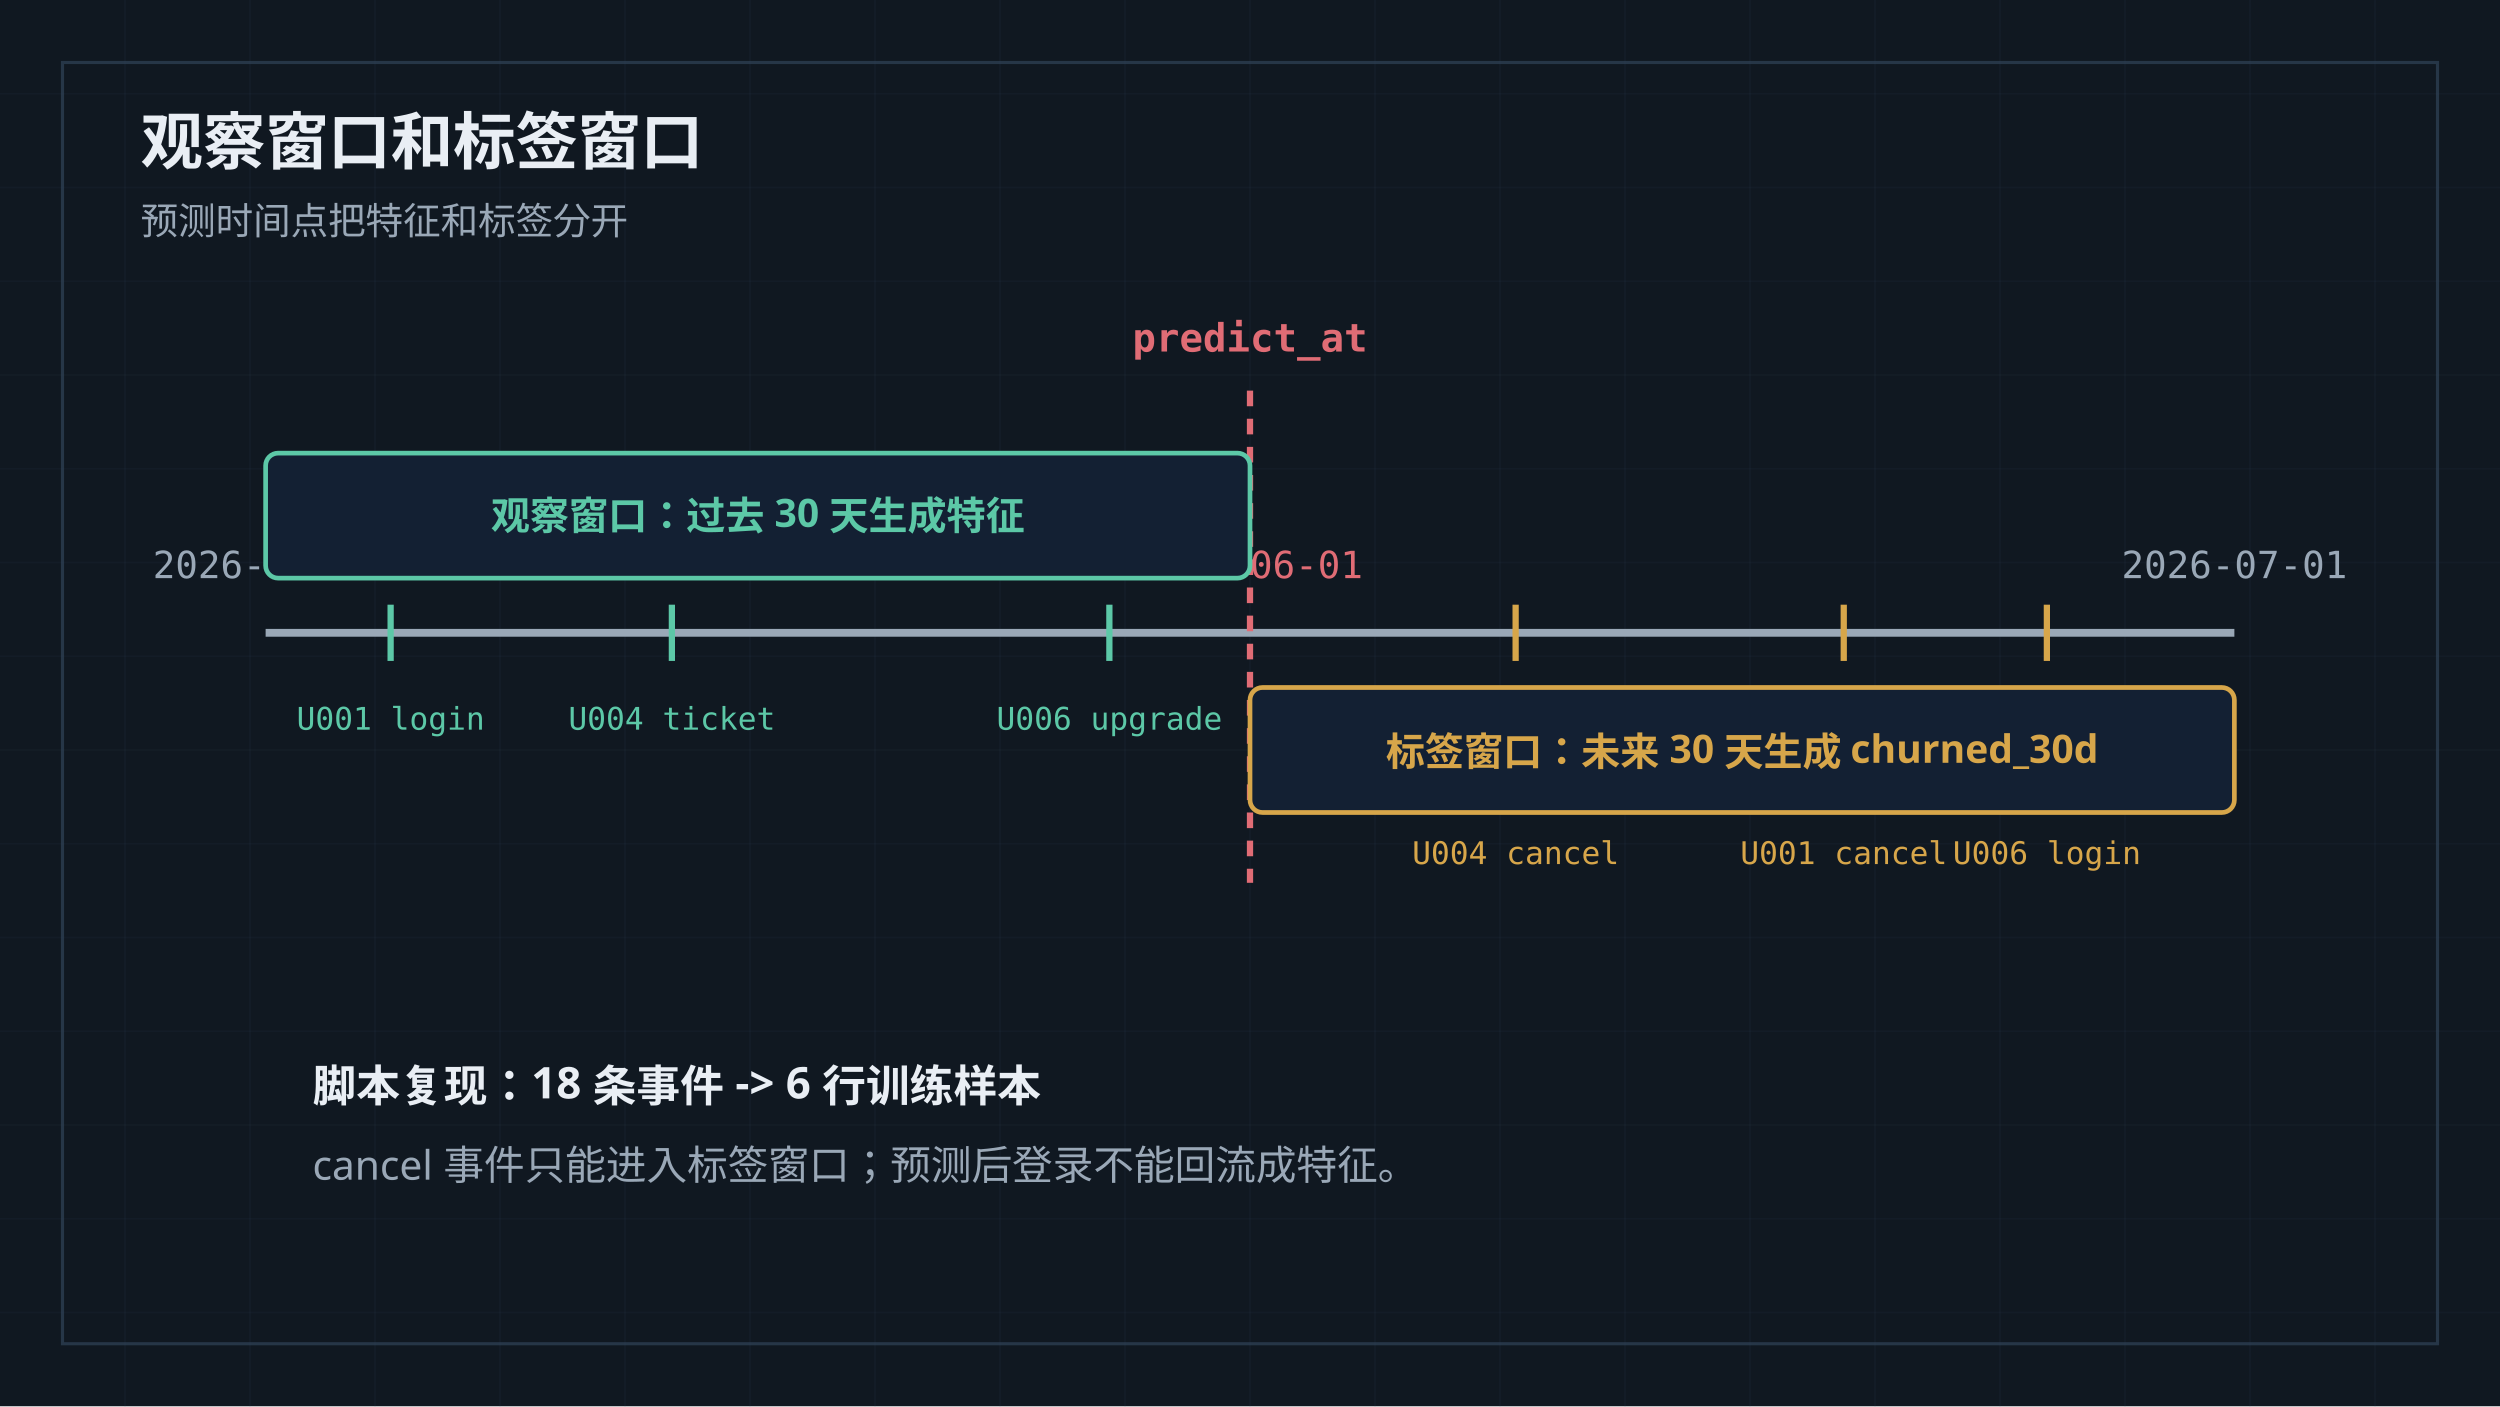
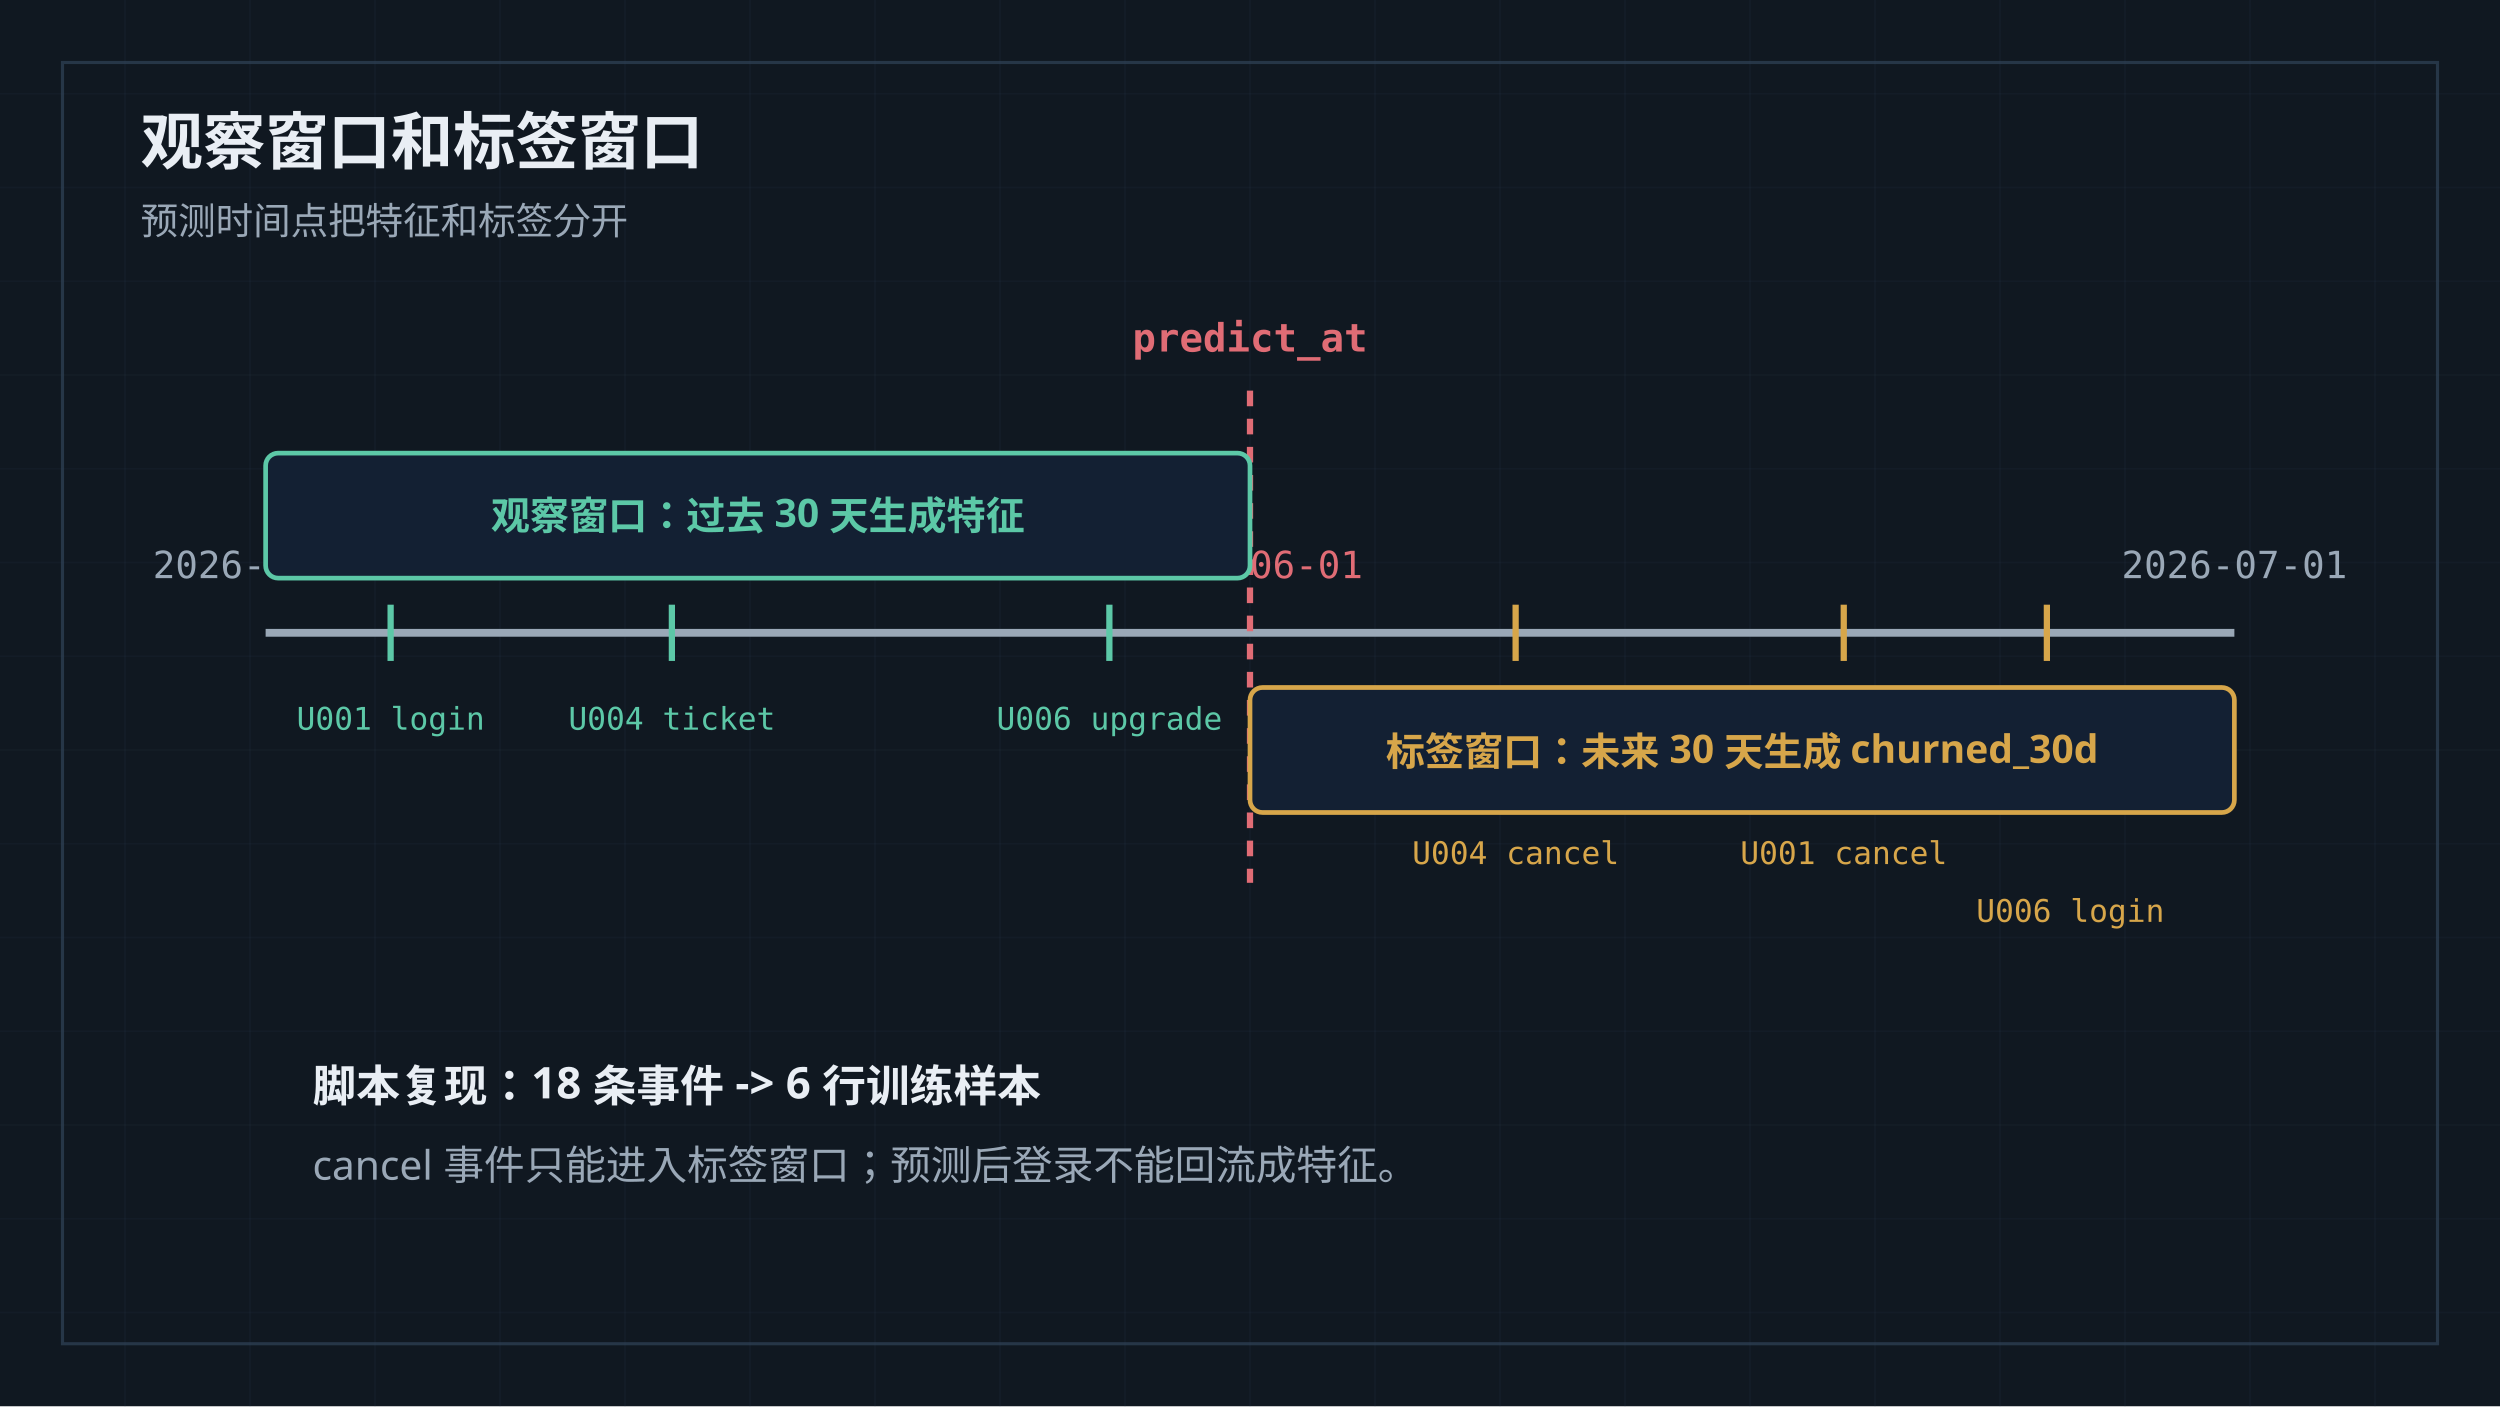
<svg xmlns="http://www.w3.org/2000/svg" width="1600" height="900" viewBox="0 0 1600 900">
  <defs>
    <marker id="arrow" viewBox="0 0 10 10" refX="9" refY="5" markerWidth="8" markerHeight="8" orient="auto-start-reverse">
      <path d="M 0 0 L 10 5 L 0 10 z" fill="#9aa8b7" />
    </marker>
    <marker id="red-arrow" viewBox="0 0 10 10" refX="9" refY="5" markerWidth="8" markerHeight="8" orient="auto-start-reverse">
      <path d="M 0 0 L 10 5 L 0 10 z" fill="#e06c75" />
    </marker>
  </defs>
  <rect width="1600" height="900" fill="#101821" />
  <line x1="80" y1="0" x2="80" y2="900" stroke="#263545" stroke-width="1" opacity="0.2" />
  <line x1="160" y1="0" x2="160" y2="900" stroke="#263545" stroke-width="1" opacity="0.2" />
  <line x1="240" y1="0" x2="240" y2="900" stroke="#263545" stroke-width="1" opacity="0.2" />
  <line x1="320" y1="0" x2="320" y2="900" stroke="#263545" stroke-width="1" opacity="0.2" />
  <line x1="400" y1="0" x2="400" y2="900" stroke="#263545" stroke-width="1" opacity="0.2" />
  <line x1="480" y1="0" x2="480" y2="900" stroke="#263545" stroke-width="1" opacity="0.2" />
  <line x1="560" y1="0" x2="560" y2="900" stroke="#263545" stroke-width="1" opacity="0.2" />
  <line x1="640" y1="0" x2="640" y2="900" stroke="#263545" stroke-width="1" opacity="0.2" />
  <line x1="720" y1="0" x2="720" y2="900" stroke="#263545" stroke-width="1" opacity="0.2" />
  <line x1="800" y1="0" x2="800" y2="900" stroke="#263545" stroke-width="1" opacity="0.2" />
  <line x1="880" y1="0" x2="880" y2="900" stroke="#263545" stroke-width="1" opacity="0.2" />
  <line x1="960" y1="0" x2="960" y2="900" stroke="#263545" stroke-width="1" opacity="0.2" />
  <line x1="1040" y1="0" x2="1040" y2="900" stroke="#263545" stroke-width="1" opacity="0.2" />
  <line x1="1120" y1="0" x2="1120" y2="900" stroke="#263545" stroke-width="1" opacity="0.2" />
  <line x1="1200" y1="0" x2="1200" y2="900" stroke="#263545" stroke-width="1" opacity="0.2" />
  <line x1="1280" y1="0" x2="1280" y2="900" stroke="#263545" stroke-width="1" opacity="0.2" />
  <line x1="1360" y1="0" x2="1360" y2="900" stroke="#263545" stroke-width="1" opacity="0.2" />
  <line x1="1440" y1="0" x2="1440" y2="900" stroke="#263545" stroke-width="1" opacity="0.2" />
  <line x1="1520" y1="0" x2="1520" y2="900" stroke="#263545" stroke-width="1" opacity="0.2" />
  <line x1="0" y1="60" x2="1600" y2="60" stroke="#263545" stroke-width="1" opacity="0.16" />
  <line x1="0" y1="120" x2="1600" y2="120" stroke="#263545" stroke-width="1" opacity="0.16" />
  <line x1="0" y1="180" x2="1600" y2="180" stroke="#263545" stroke-width="1" opacity="0.16" />
  <line x1="0" y1="240" x2="1600" y2="240" stroke="#263545" stroke-width="1" opacity="0.16" />
  <line x1="0" y1="300" x2="1600" y2="300" stroke="#263545" stroke-width="1" opacity="0.16" />
  <line x1="0" y1="360" x2="1600" y2="360" stroke="#263545" stroke-width="1" opacity="0.16" />
  <line x1="0" y1="420" x2="1600" y2="420" stroke="#263545" stroke-width="1" opacity="0.16" />
  <line x1="0" y1="480" x2="1600" y2="480" stroke="#263545" stroke-width="1" opacity="0.16" />
  <line x1="0" y1="540" x2="1600" y2="540" stroke="#263545" stroke-width="1" opacity="0.16" />
  <line x1="0" y1="600" x2="1600" y2="600" stroke="#263545" stroke-width="1" opacity="0.16" />
  <line x1="0" y1="660" x2="1600" y2="660" stroke="#263545" stroke-width="1" opacity="0.16" />
  <line x1="0" y1="720" x2="1600" y2="720" stroke="#263545" stroke-width="1" opacity="0.16" />
  <line x1="0" y1="780" x2="1600" y2="780" stroke="#263545" stroke-width="1" opacity="0.16" />
  <line x1="0" y1="840" x2="1600" y2="840" stroke="#263545" stroke-width="1" opacity="0.16" />
  <rect x="40" y="40" width="1520" height="820" rx="0" fill="none" stroke="#2e4054" stroke-width="2" opacity="0.75" />
  <text x="90" y="105" fill="#e9eef4" font-size="40" font-family="'Hiragino Sans GB', 'STHeiti', 'Arial Unicode MS', sans-serif" font-weight="700" text-anchor="start" opacity="1">观察窗口和标签窗口</text>
  <text x="90" y="150" fill="#9aa8b7" font-size="24" font-family="'Hiragino Sans GB', 'STHeiti', 'Arial Unicode MS', sans-serif" font-weight="400" text-anchor="start" opacity="1">预测时间点把特征和标签分开</text>
  <line x1="170" y1="405" x2="1430" y2="405" stroke="#9aa8b7" stroke-width="5" opacity="1" />
  <line x1="800" y1="250" x2="800" y2="565" stroke="#e06c75" stroke-width="4" opacity="1" stroke-dasharray="10 8" />
  <text x="170" y="370" fill="#9aa8b7" font-size="24" font-family="'SF Mono', 'Menlo', 'Consolas', monospace" font-weight="400" text-anchor="middle" opacity="1">2026-05-02</text>
  <text x="800" y="225" fill="#e06c75" font-size="25" font-family="'SF Mono', 'Menlo', 'Consolas', monospace" font-weight="700" text-anchor="middle" opacity="1">predict_at</text>
  <text x="800" y="370" fill="#e06c75" font-size="24" font-family="'SF Mono', 'Menlo', 'Consolas', monospace" font-weight="400" text-anchor="middle" opacity="1">2026-06-01</text>
  <text x="1430" y="370" fill="#9aa8b7" font-size="24" font-family="'SF Mono', 'Menlo', 'Consolas', monospace" font-weight="400" text-anchor="middle" opacity="1">2026-07-01</text>
  <rect x="170" y="290" width="630" height="80" rx="8" fill="#132033" stroke="#5cc8a7" stroke-width="3" opacity="1" />
  <text x="485.0" y="339" fill="#5cc8a7" font-size="25" font-family="'Hiragino Sans GB', 'STHeiti', 'Arial Unicode MS', sans-serif" font-weight="700" text-anchor="middle" opacity="1">观察窗口：过去 30 天生成特征</text>
  <rect x="800" y="440" width="630" height="80" rx="8" fill="#132033" stroke="#d7a64a" stroke-width="3" opacity="1" />
  <text x="1115.0" y="490" fill="#d7a64a" font-size="25" font-family="'Hiragino Sans GB', 'STHeiti', 'Arial Unicode MS', sans-serif" font-weight="700" text-anchor="middle" opacity="1">标签窗口：未来 30 天生成 churned_30d</text>
  <line x1="250" y1="387" x2="250" y2="423" stroke="#5cc8a7" stroke-width="4" opacity="1" />
  <text x="250" y="467" fill="#5cc8a7" font-size="20" font-family="'SF Mono', 'Menlo', 'Consolas', monospace" font-weight="400" text-anchor="middle" opacity="1">U001 login</text>
  <line x1="430" y1="387" x2="430" y2="423" stroke="#5cc8a7" stroke-width="4" opacity="1" />
  <text x="430" y="467" fill="#5cc8a7" font-size="20" font-family="'SF Mono', 'Menlo', 'Consolas', monospace" font-weight="400" text-anchor="middle" opacity="1">U004 ticket</text>
  <line x1="710" y1="387" x2="710" y2="423" stroke="#5cc8a7" stroke-width="4" opacity="1" />
  <text x="710" y="467" fill="#5cc8a7" font-size="20" font-family="'SF Mono', 'Menlo', 'Consolas', monospace" font-weight="400" text-anchor="middle" opacity="1">U006 upgrade</text>
  <line x1="970" y1="387" x2="970" y2="423" stroke="#d7a64a" stroke-width="4" opacity="1" />
  <text x="970" y="553" fill="#d7a64a" font-size="20" font-family="'SF Mono', 'Menlo', 'Consolas', monospace" font-weight="400" text-anchor="middle" opacity="1">U004 cancel</text>
  <line x1="1180" y1="387" x2="1180" y2="423" stroke="#d7a64a" stroke-width="4" opacity="1" />
  <text x="1180" y="553" fill="#d7a64a" font-size="20" font-family="'SF Mono', 'Menlo', 'Consolas', monospace" font-weight="400" text-anchor="middle" opacity="1">U001 cancel</text>
  <line x1="1310" y1="387" x2="1310" y2="423" stroke="#d7a64a" stroke-width="4" opacity="1" />
-   <text x="1310" y="553" fill="#d7a64a" font-size="20" font-family="'SF Mono', 'Menlo', 'Consolas', monospace" font-weight="400" text-anchor="middle" opacity="1">U006 login</text>
+   <text x="1325" y="590" fill="#d7a64a" font-size="20" font-family="'SF Mono', 'Menlo', 'Consolas', monospace" font-weight="400" text-anchor="middle" opacity="1">U006 login</text>
  <text x="200" y="705" fill="#e9eef4" font-size="28" font-family="'Hiragino Sans GB', 'STHeiti', 'Arial Unicode MS', sans-serif" font-weight="700" text-anchor="start" opacity="1">脚本复现：18 条事件 -&gt; 6 行训练样本</text>
  <text x="200" y="755" fill="#9aa8b7" font-size="26" font-family="'Hiragino Sans GB', 'STHeiti', 'Arial Unicode MS', sans-serif" font-weight="400" text-anchor="start" opacity="1">cancel 事件只能进入标签窗口；预测后登录不能回流成特征。</text>
</svg>
